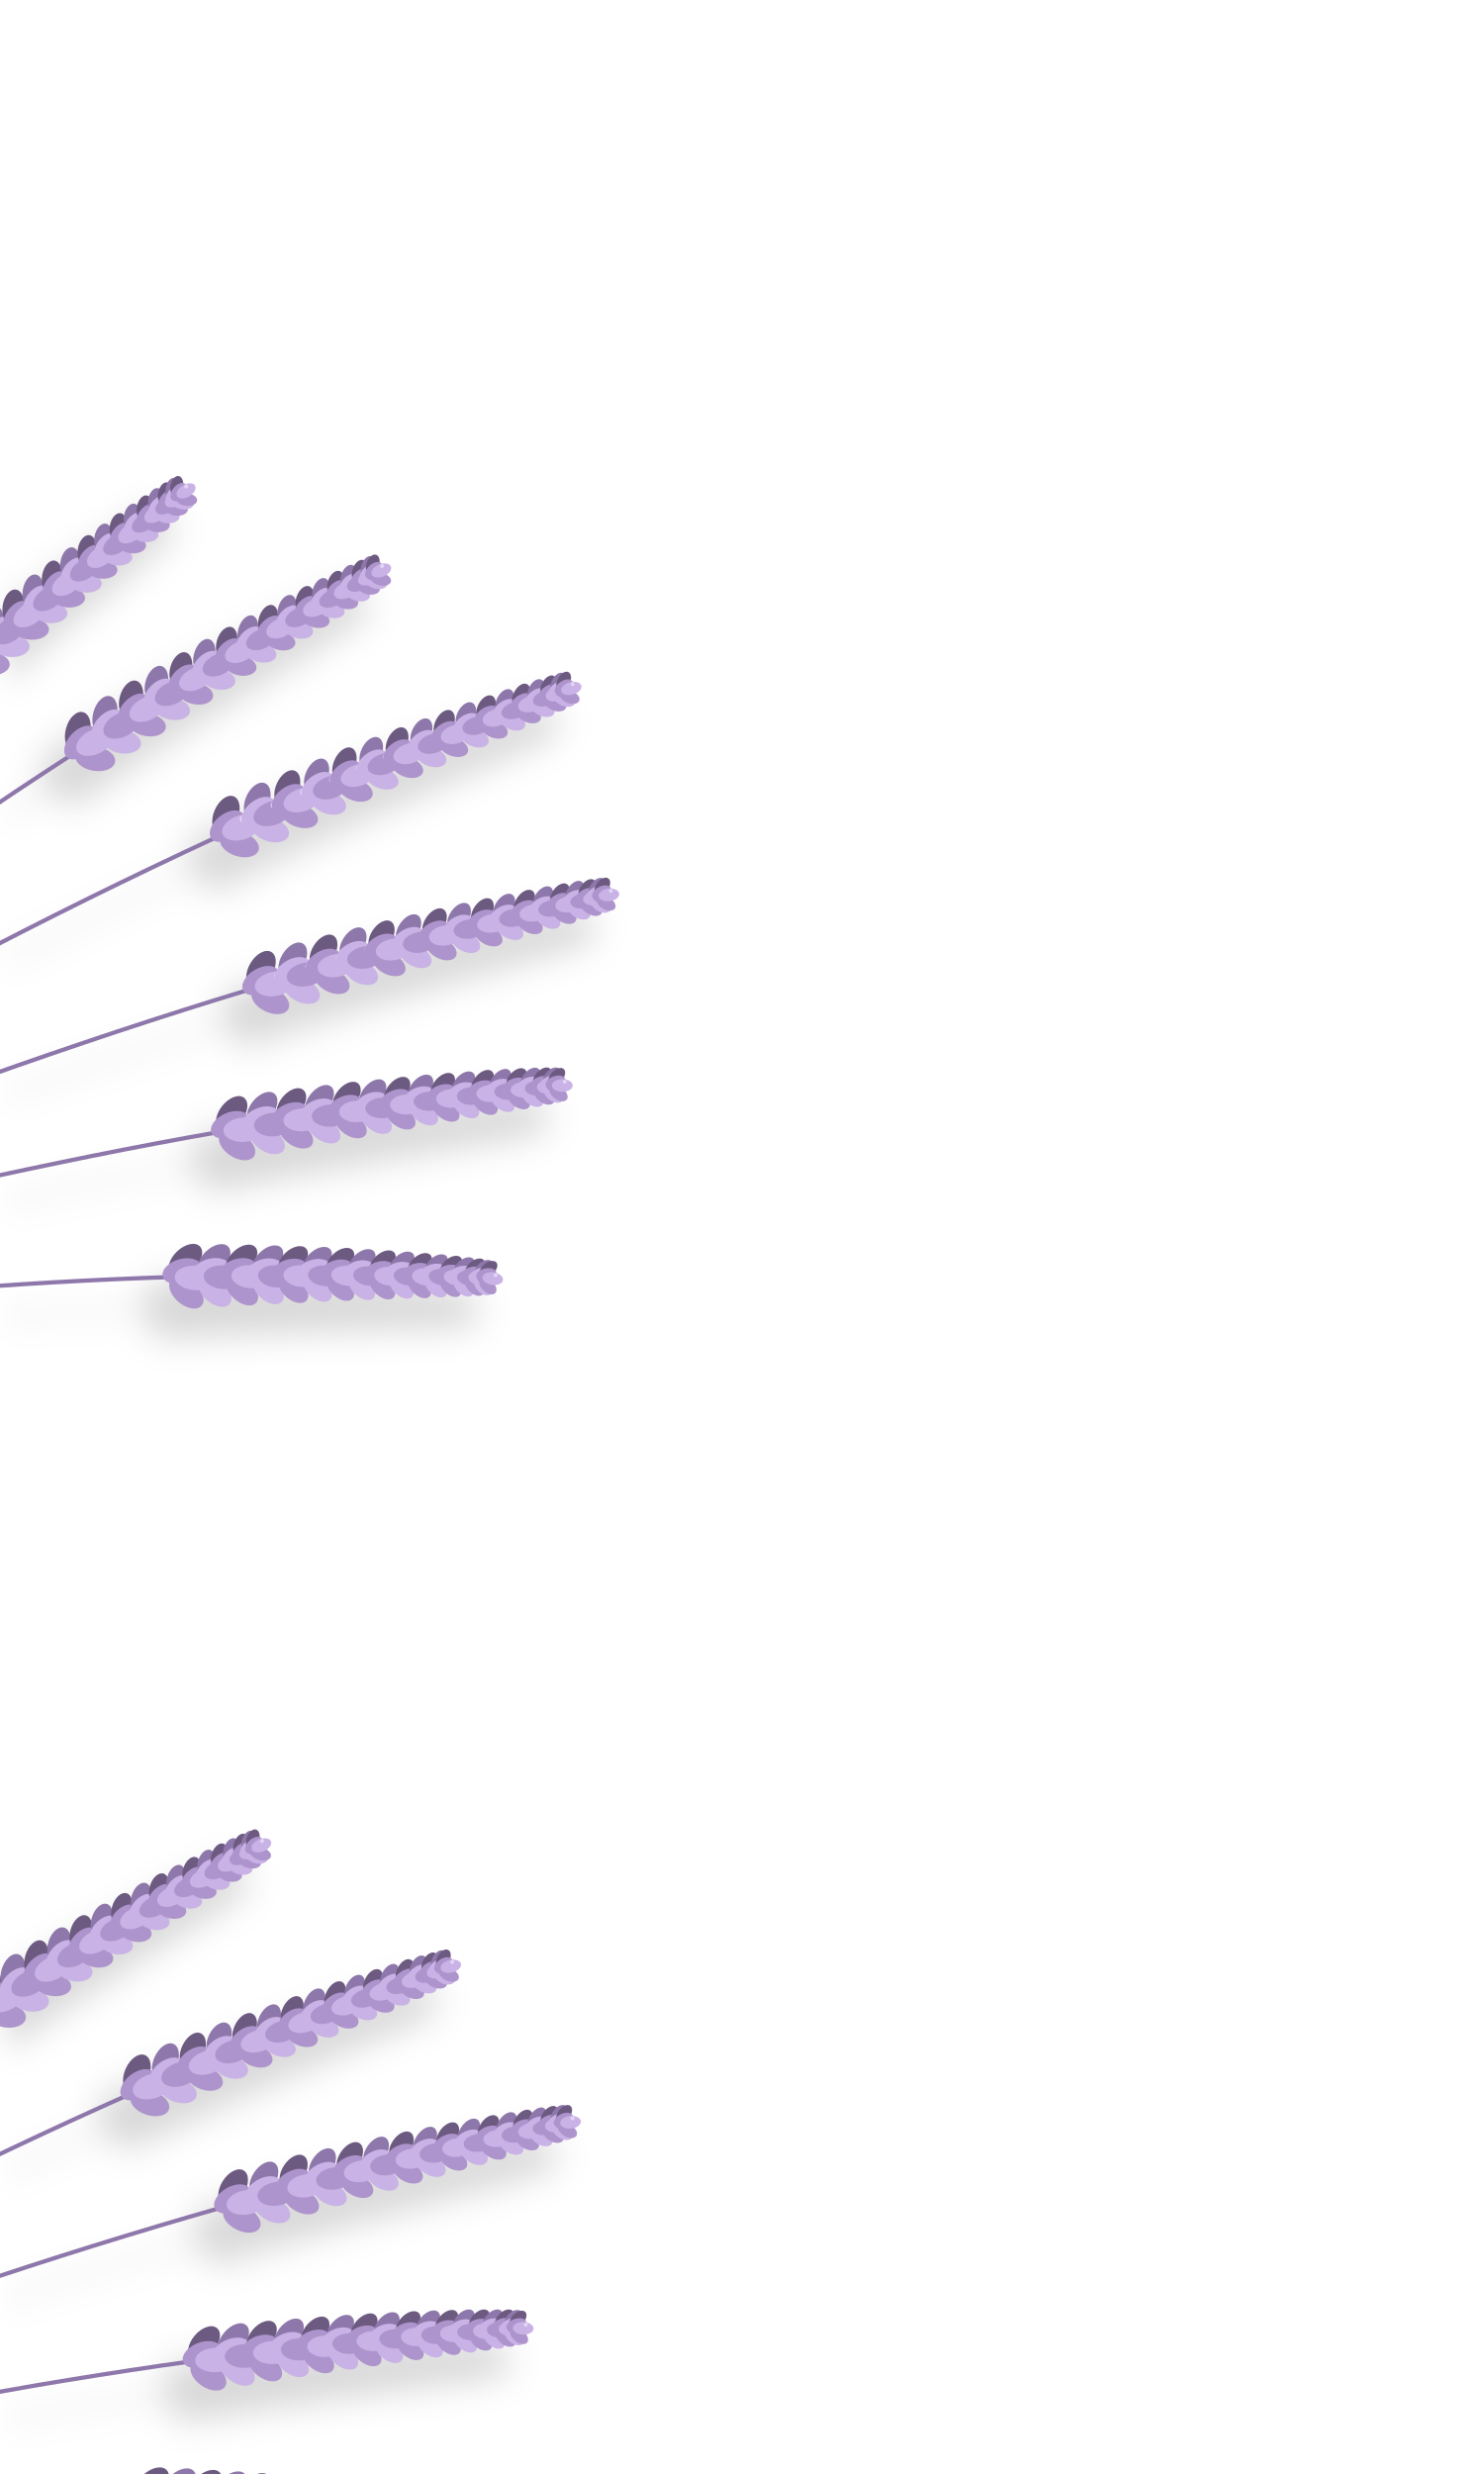
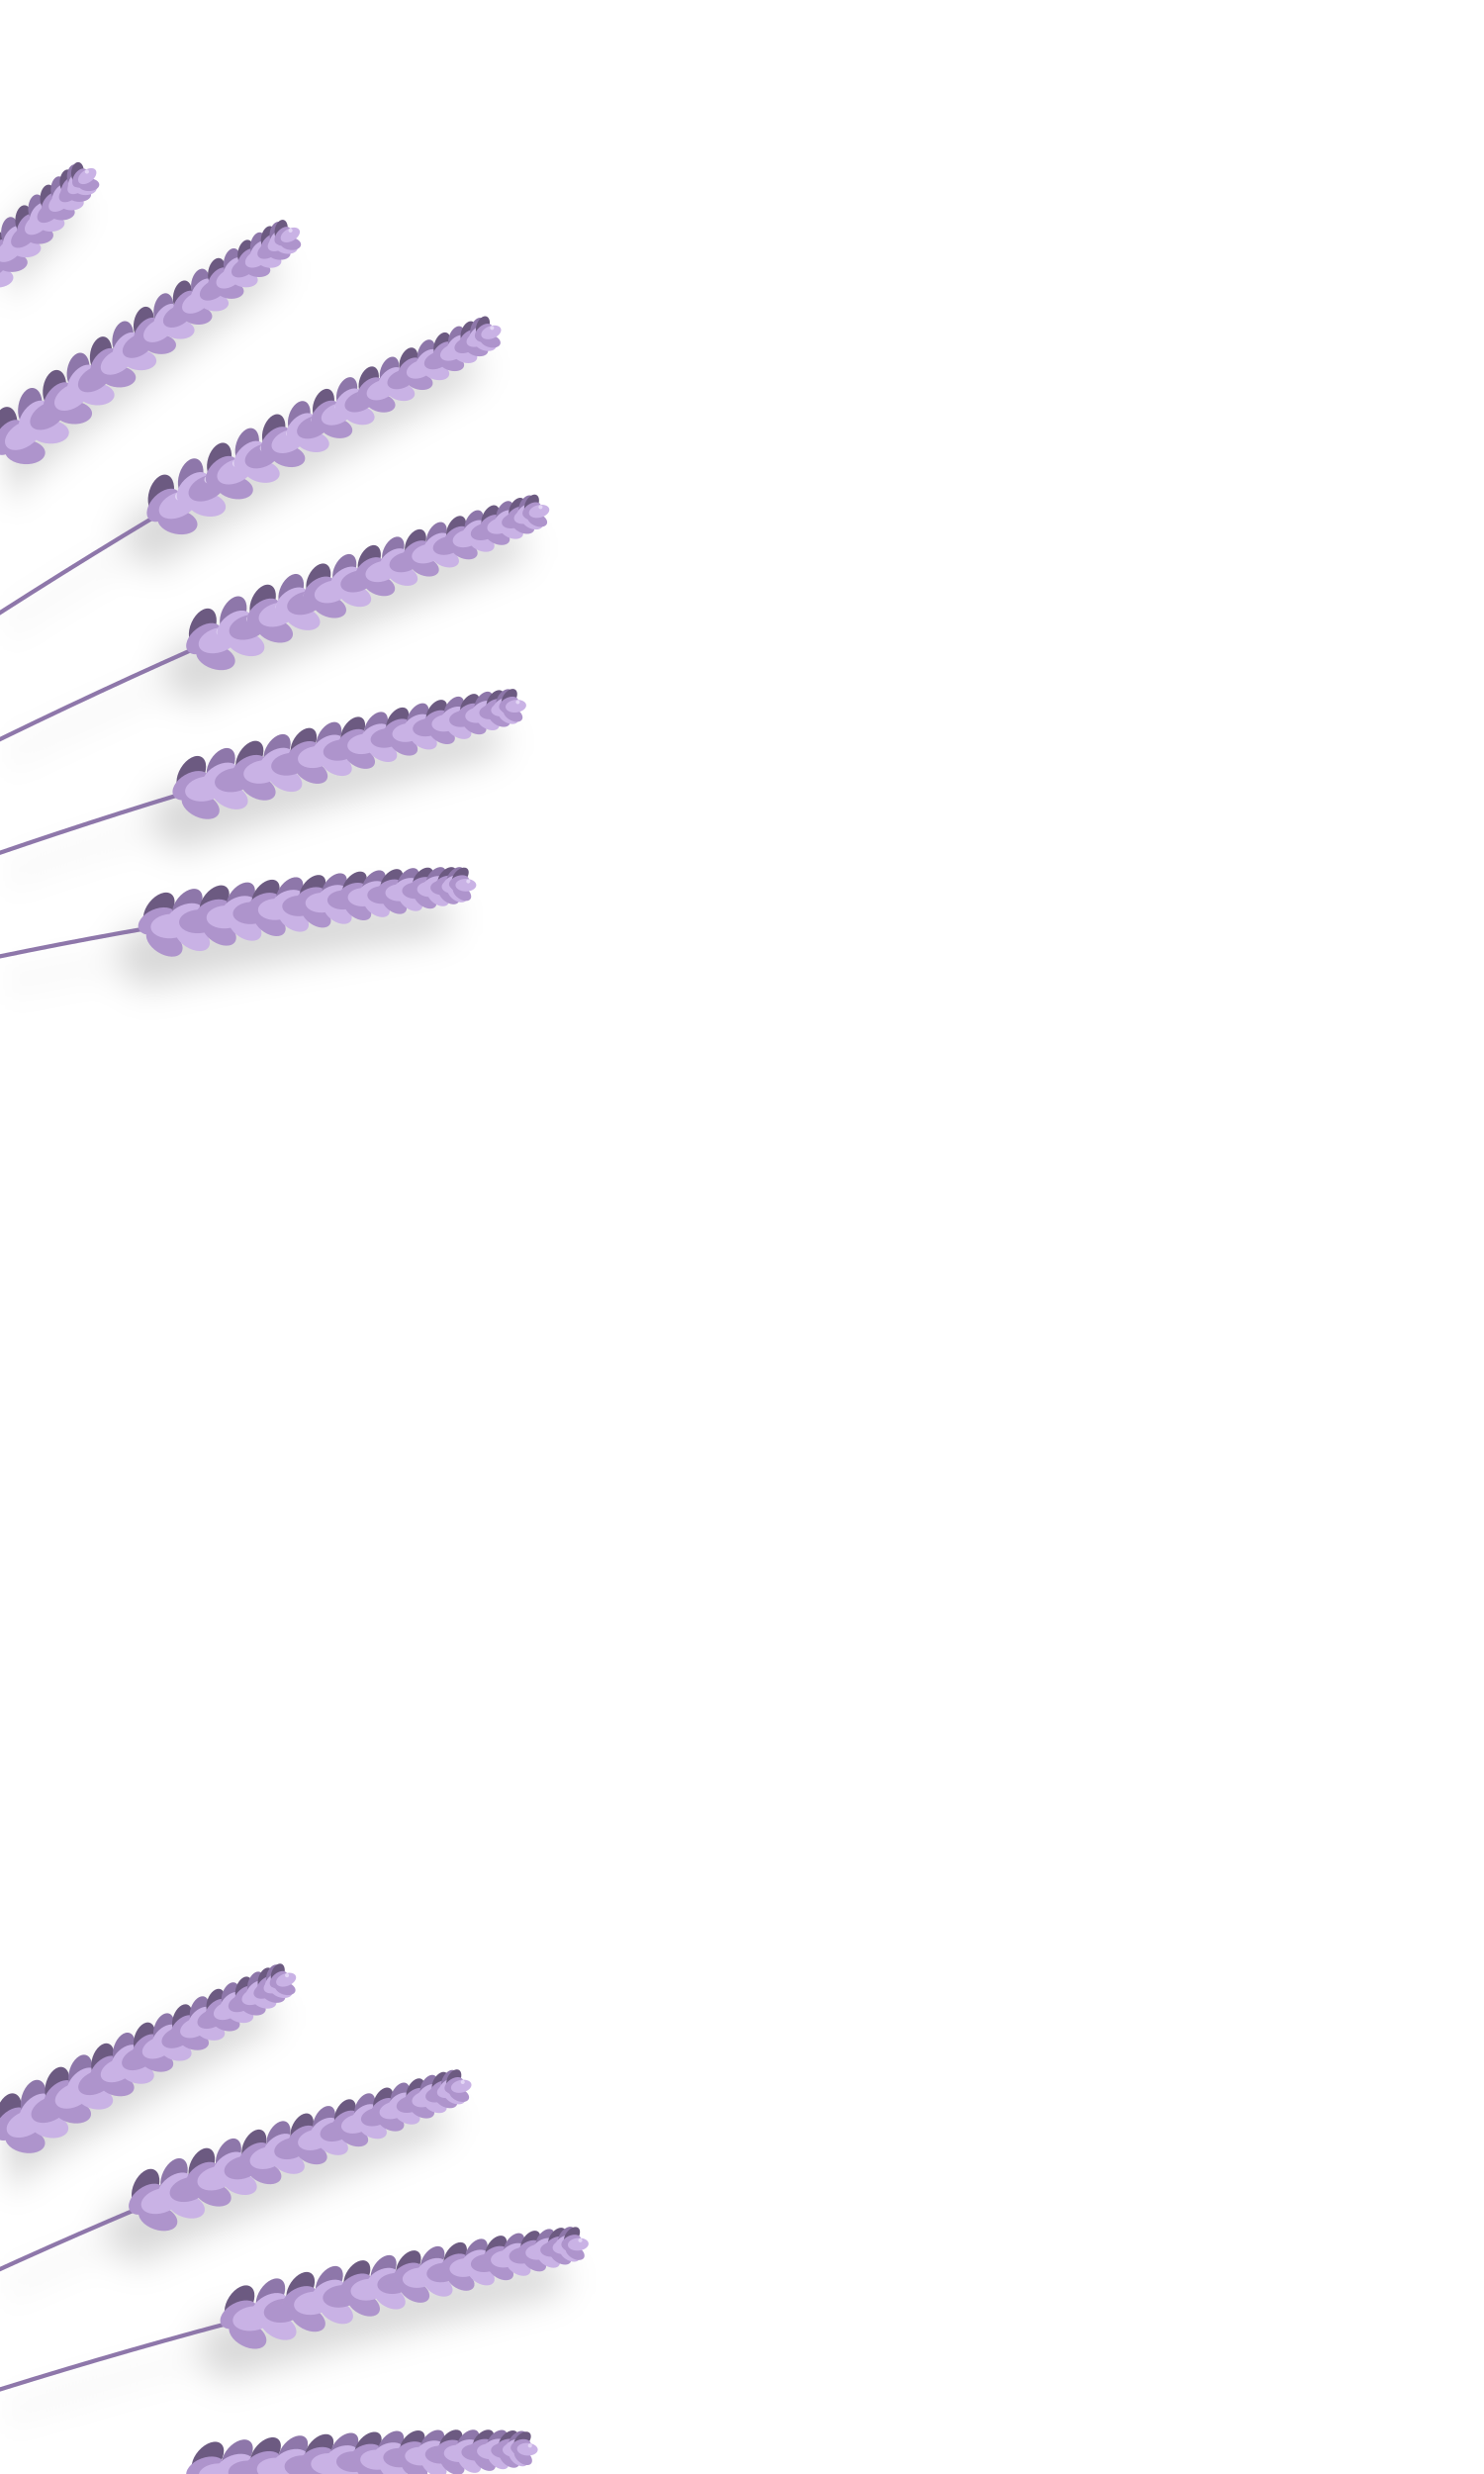
<svg xmlns="http://www.w3.org/2000/svg" viewBox="0 0 600 1000">
  <style>svg{background:#e8e1f0}.f-hi{fill:#f4ecff}.f-1{fill:#ddcbf4}.f-2{fill:#c9b2e5}.f-3{fill:#ae94cc}.f-4{fill:#8e77aa}.f-5{fill:#6c5a81}.f-eye{fill:#6c45a0}.k-hi{stroke:#f4ecff}.k-1{stroke:#ddcbf4}.k-2{stroke:#c9b2e5}.k-3{stroke:#ae94cc}.k-4{stroke:#8e77aa}.k-5{stroke:#6c5a81}.k-eye{stroke:#6c45a0}.s-hi{stop-color:#f4ecff}.s-1{stop-color:#ddcbf4}.s-2{stop-color:#c9b2e5}.s-3{stop-color:#ae94cc}.s-4{stop-color:#8e77aa}.s-5{stop-color:#6c5a81}.s-eye{stop-color:#6c45a0}</style>
  <defs>
    <g id="purple-1-wa">
      <ellipse cx="-1" cy="-4.5" rx="5.6" ry="3.4" transform="rotate(-42 -1 -4.5)" class="f-4" />
      <ellipse cx="-1" cy="4.5" rx="5.6" ry="3.4" transform="rotate(42 -1 4.5)" class="f-2" />
      <ellipse cx="-2" cy="-1.5" rx="5.6" ry="3.4" transform="rotate(-14 -2 -1.5)" class="f-2" />
      <ellipse cx="1.5" cy="0.5" rx="5.6" ry="3.4" transform="rotate(6 1.5 0.5)" class="f-3" />
      <circle cx="3" cy="-1.4" r="1.1" class="f-hi" opacity=".6" />
    </g>
    <g id="purple-1-wb">
      <ellipse cx="-1" cy="-4.5" rx="5.6" ry="3.4" transform="rotate(-42 -1 -4.5)" class="f-5" />
      <ellipse cx="-1" cy="4.5" rx="5.6" ry="3.4" transform="rotate(42 -1 4.5)" class="f-3" />
      <ellipse cx="-2" cy="-1.5" rx="5.6" ry="3.4" transform="rotate(-14 -2 -1.5)" class="f-3" />
      <ellipse cx="1.5" cy="0.5" rx="5.6" ry="3.4" transform="rotate(6 1.5 0.5)" class="f-2" />
      <circle cx="3" cy="-1.4" r="1.1" class="f-hi" opacity=".6" />
    </g>
    <g id="purple-1-i1">
-       <path d="M-300 560C-287.7 545.9 -250.9 502.6 -226.2 475.4C-201.5 448.3 -176.8 422.1 -151.9 397C-127.1 371.9 -102.1 347.9 -77.1 324.8C-52.1 301.7 -27 279.7 -1.8 258.7C23.4 237.7 61.4 208.8 74.1 198.8M-300 560C-284.8 546.8 -239 506.1 -208.6 480.9C-178.2 455.6 -147.9 431.5 -117.6 408.4C-87.4 385.4 -57.2 363.4 -27 342.6C3.1 321.7 33.2 302 63.2 283.4C93.2 264.8 138.1 239.6 153 230.8M-300 560C-281.9 548.3 -227.3 512 -191.3 489.7C-155.2 467.4 -119.5 446.3 -83.9 426.4C-48.4 406.4 -13 387.6 22 370C57.1 352.4 92 336 126.6 320.7C161.2 305.4 212.6 285.4 229.8 278.3M-300 560C-281.1 551.2 -223.9 523.8 -186.5 507.3C-149 490.8 -111.9 475.4 -75.2 461.1C-38.5 446.8 -2.1 433.6 33.8 421.5C69.8 409.3 105.4 398.3 140.6 388.3C175.8 378.3 227.6 366.1 245 361.6M-300 560C-281.5 554 -225.6 535.2 -189.1 524.2C-152.6 513.2 -116.6 503.2 -81 494.2C-45.5 485.1 -10.4 477 24.2 469.9C58.8 462.7 92.9 456.5 126.6 451.3C160.3 446.1 209.6 440.7 226.2 438.5M-300 560C-282.3 556.9 -228.6 546.8 -193.7 541.5C-158.8 536.1 -124.5 531.6 -90.7 527.8C-57 524.1 -23.8 521.2 8.9 519.1C41.5 517 73.6 515.8 105.2 515.3C136.7 514.9 182.6 516.2 198.1 516.4" class="k-4" fill="none" stroke-width="1.7" stroke-linecap="round" />
-       <use href="#purple-1-wb" transform="translate(-24.4 277.9) rotate(-40.7) scale(1.45)" />
-       <use href="#purple-1-wa" transform="translate(-15.4 270.2) rotate(-40.3) scale(1.4063)" />
-       <use href="#purple-1-wb" transform="translate(-6.6 262.8) rotate(-40) scale(1.3625)" />
-       <use href="#purple-1-wa" transform="translate(1.8 255.7) rotate(-39.7) scale(1.3188)" />
-       <use href="#purple-1-wb" transform="translate(10 249) rotate(-39.4) scale(1.275)" />
-       <use href="#purple-1-wa" transform="translate(17.8 242.6) rotate(-39) scale(1.2313)" />
-       <use href="#purple-1-wb" transform="translate(25.3 236.6) rotate(-38.8) scale(1.1875)" />
-       <use href="#purple-1-wa" transform="translate(32.4 230.9) rotate(-38.5) scale(1.1438)" />
-       <use href="#purple-1-wb" transform="translate(39.1 225.6) rotate(-38.2) scale(1.1)" />
-       <use href="#purple-1-wa" transform="translate(45.5 220.6) rotate(-37.9) scale(1.0563)" />
-       <use href="#purple-1-wb" transform="translate(51.4 216) rotate(-37.7) scale(1.0125)" />
-       <use href="#purple-1-wa" transform="translate(56.8 211.8) rotate(-37.5) scale(0.9688)" />
-       <use href="#purple-1-wb" transform="translate(61.7 208.1) rotate(-37.3) scale(0.925)" />
-       <use href="#purple-1-wa" transform="translate(66 204.8) rotate(-37.1) scale(0.8813)" />
-       <use href="#purple-1-wb" transform="translate(69.7 202.1) rotate(-36.9) scale(0.8375)" />
-       <use href="#purple-1-wa" transform="translate(72.5 199.9) rotate(-36.8) scale(0.7938)" />
-       <use href="#purple-1-wb" transform="translate(74.1 198.8) rotate(-36.8) scale(0.75)" />
-       <use href="#purple-1-wb" transform="translate(36.2 300.4) rotate(-32.7) scale(1.45)" />
-       <use href="#purple-1-wa" transform="translate(47 293.6) rotate(-32.3) scale(1.4063)" />
-       <use href="#purple-1-wb" transform="translate(57.4 287) rotate(-32) scale(1.3625)" />
-       <use href="#purple-1-wa" transform="translate(67.5 280.7) rotate(-31.7) scale(1.3188)" />
-       <use href="#purple-1-wb" transform="translate(77.2 274.8) rotate(-31.4) scale(1.275)" />
-       <use href="#purple-1-wa" transform="translate(86.5 269.1) rotate(-31) scale(1.2313)" />
-       <use href="#purple-1-wb" transform="translate(95.4 263.8) rotate(-30.8) scale(1.1875)" />
-       <use href="#purple-1-wa" transform="translate(103.8 258.8) rotate(-30.5) scale(1.1438)" />
-       <use href="#purple-1-wb" transform="translate(111.8 254.2) rotate(-30.2) scale(1.1)" />
-       <use href="#purple-1-wa" transform="translate(119.3 249.8) rotate(-29.9) scale(1.0563)" />
-       <use href="#purple-1-wb" transform="translate(126.3 245.8) rotate(-29.7) scale(1.0125)" />
-       <use href="#purple-1-wa" transform="translate(132.7 242.2) rotate(-29.5) scale(0.9688)" />
-       <use href="#purple-1-wb" transform="translate(138.5 238.9) rotate(-29.3) scale(0.925)" />
-       <use href="#purple-1-wa" transform="translate(143.6 236.1) rotate(-29.1) scale(0.8813)" />
-       <use href="#purple-1-wb" transform="translate(147.9 233.7) rotate(-28.9) scale(0.8375)" />
-       <use href="#purple-1-wa" transform="translate(151.2 231.8) rotate(-28.8) scale(0.7938)" />
-       <use href="#purple-1-wb" transform="translate(153 230.8) rotate(-28.8) scale(0.75)" />
-       <use href="#purple-1-wb" transform="translate(95.4 334.7) rotate(-24.7) scale(1.45)" />
-       <use href="#purple-1-wa" transform="translate(107.9 329) rotate(-24.3) scale(1.4063)" />
-       <use href="#purple-1-wb" transform="translate(119.9 323.6) rotate(-24) scale(1.3625)" />
-       <use href="#purple-1-wa" transform="translate(131.6 318.5) rotate(-23.7) scale(1.3188)" />
-       <use href="#purple-1-wb" transform="translate(142.7 313.6) rotate(-23.4) scale(1.275)" />
-       <use href="#purple-1-wa" transform="translate(153.4 309) rotate(-23) scale(1.2313)" />
-       <use href="#purple-1-wb" transform="translate(163.7 304.7) rotate(-22.8) scale(1.1875)" />
-       <use href="#purple-1-wa" transform="translate(173.4 300.7) rotate(-22.5) scale(1.1438)" />
-       <use href="#purple-1-wb" transform="translate(182.5 296.9) rotate(-22.2) scale(1.1)" />
-       <use href="#purple-1-wa" transform="translate(191.1 293.4) rotate(-21.9) scale(1.0563)" />
-       <use href="#purple-1-wb" transform="translate(199.1 290.2) rotate(-21.7) scale(1.0125)" />
-       <use href="#purple-1-wa" transform="translate(206.5 287.3) rotate(-21.5) scale(0.9688)" />
-       <use href="#purple-1-wb" transform="translate(213.1 284.7) rotate(-21.3) scale(0.925)" />
-       <use href="#purple-1-wa" transform="translate(218.9 282.5) rotate(-21.1) scale(0.8813)" />
-       <use href="#purple-1-wb" transform="translate(223.9 280.6) rotate(-20.9) scale(0.8375)" />
-       <use href="#purple-1-wa" transform="translate(227.7 279.1) rotate(-20.8) scale(0.7938)" />
-       <use href="#purple-1-wb" transform="translate(229.8 278.3) rotate(-20.8) scale(0.75)" />
-       <use href="#purple-1-wb" transform="translate(108.8 397.6) rotate(-16.7) scale(1.45)" />
-       <use href="#purple-1-wa" transform="translate(121.5 393.8) rotate(-16.3) scale(1.4063)" />
-       <use href="#purple-1-wb" transform="translate(133.8 390.2) rotate(-16) scale(1.3625)" />
-       <use href="#purple-1-wa" transform="translate(145.6 386.9) rotate(-15.7) scale(1.3188)" />
-       <use href="#purple-1-wb" transform="translate(157 383.7) rotate(-15.4) scale(1.275)" />
-       <use href="#purple-1-wa" transform="translate(167.8 380.8) rotate(-15) scale(1.2313)" />
-       <use href="#purple-1-wb" transform="translate(178.2 378) rotate(-14.8) scale(1.1875)" />
-       <use href="#purple-1-wa" transform="translate(188 375.4) rotate(-14.5) scale(1.1438)" />
-       <use href="#purple-1-wb" transform="translate(197.3 373.1) rotate(-14.2) scale(1.1)" />
-       <use href="#purple-1-wa" transform="translate(206 370.9) rotate(-13.9) scale(1.0563)" />
-       <use href="#purple-1-wb" transform="translate(214.1 368.9) rotate(-13.7) scale(1.0125)" />
-       <use href="#purple-1-wa" transform="translate(221.5 367.1) rotate(-13.5) scale(0.9688)" />
-       <use href="#purple-1-wb" transform="translate(228.2 365.5) rotate(-13.3) scale(0.925)" />
-       <use href="#purple-1-wa" transform="translate(234.1 364.1) rotate(-13.1) scale(0.8813)" />
-       <use href="#purple-1-wb" transform="translate(239.1 363) rotate(-12.9) scale(0.8375)" />
-       <use href="#purple-1-wa" transform="translate(242.9 362.1) rotate(-12.8) scale(0.7938)" />
-       <use href="#purple-1-wb" transform="translate(245 361.6) rotate(-12.8) scale(0.75)" />
-       <use href="#purple-1-wb" transform="translate(96.2 456.3) rotate(-9.7) scale(1.45)" />
-       <use href="#purple-1-wa" transform="translate(108.4 454.2) rotate(-9.3) scale(1.4063)" />
-       <use href="#purple-1-wb" transform="translate(120.1 452.3) rotate(-9) scale(1.3625)" />
-       <use href="#purple-1-wa" transform="translate(131.4 450.6) rotate(-8.7) scale(1.3188)" />
-       <use href="#purple-1-wb" transform="translate(142.3 448.9) rotate(-8.4) scale(1.275)" />
-       <use href="#purple-1-wa" transform="translate(152.7 447.5) rotate(-8) scale(1.2313)" />
-       <use href="#purple-1-wb" transform="translate(162.5 446.1) rotate(-7.8) scale(1.1875)" />
-       <use href="#purple-1-wa" transform="translate(171.9 444.8) rotate(-7.5) scale(1.1438)" />
-       <use href="#purple-1-wb" transform="translate(180.8 443.7) rotate(-7.2) scale(1.1)" />
-       <use href="#purple-1-wa" transform="translate(189 442.7) rotate(-6.9) scale(1.0563)" />
-       <use href="#purple-1-wb" transform="translate(196.7 441.7) rotate(-6.7) scale(1.0125)" />
-       <use href="#purple-1-wa" transform="translate(203.8 440.9) rotate(-6.5) scale(0.9688)" />
-       <use href="#purple-1-wb" transform="translate(210.2 440.2) rotate(-6.3) scale(0.925)" />
-       <use href="#purple-1-wa" transform="translate(215.8 439.6) rotate(-6.1) scale(0.8813)" />
-       <use href="#purple-1-wb" transform="translate(220.5 439.1) rotate(-5.9) scale(0.8375)" />
-       <use href="#purple-1-wa" transform="translate(224.2 438.7) rotate(-5.8) scale(0.7938)" />
-       <use href="#purple-1-wb" transform="translate(226.2 438.5) rotate(-5.8) scale(0.75)" />
-       <use href="#purple-1-wb" transform="translate(76.6 515.9) rotate(-1.7) scale(1.45)" />
-       <use href="#purple-1-wa" transform="translate(88.1 515.6) rotate(-1.3) scale(1.4063)" />
-       <use href="#purple-1-wb" transform="translate(99.1 515.4) rotate(-1) scale(1.3625)" />
-       <use href="#purple-1-wa" transform="translate(109.7 515.3) rotate(-0.7) scale(1.3188)" />
-       <use href="#purple-1-wb" transform="translate(119.8 515.2) rotate(-0.4) scale(1.275)" />
-       <use href="#purple-1-wa" transform="translate(129.6 515.1) rotate(0) scale(1.2313)" />
-       <use href="#purple-1-wb" transform="translate(138.8 515.1) rotate(0.2) scale(1.1875)" />
-       <use href="#purple-1-wa" transform="translate(147.5 515.2) rotate(0.5) scale(1.1438)" />
-       <use href="#purple-1-wb" transform="translate(155.8 515.3) rotate(0.8) scale(1.1)" />
-       <use href="#purple-1-wa" transform="translate(163.5 515.4) rotate(1.1) scale(1.0563)" />
-       <use href="#purple-1-wb" transform="translate(170.7 515.6) rotate(1.3) scale(1.0125)" />
-       <use href="#purple-1-wa" transform="translate(177.3 515.7) rotate(1.5) scale(0.9688)" />
-       <use href="#purple-1-wb" transform="translate(183.2 515.9) rotate(1.7) scale(0.925)" />
-       <use href="#purple-1-wa" transform="translate(188.4 516.1) rotate(1.9) scale(0.8813)" />
-       <use href="#purple-1-wb" transform="translate(192.8 516.2) rotate(2.1) scale(0.8375)" />
-       <use href="#purple-1-wa" transform="translate(196.2 516.4) rotate(2.2) scale(0.7938)" />
-       <use href="#purple-1-wb" transform="translate(198.1 516.4) rotate(2.2) scale(0.75)" />
+       <path d="M-300 470C-289.2 454.7 -257.2 407.8 -235.5 378.2C-213.7 348.6 -191.8 320 -169.8 292.5C-147.7 264.9 -125.4 238.3 -102.9 212.8C-80.4 187.2 -57.8 162.7 -34.9 139.2C-12 115.7 22.7 82.9 34.2 71.7M-300 470C-286.2 455.3 -245 410.1 -217.4 381.8C-189.8 353.5 -162.2 326.3 -134.5 300.2C-106.8 274.1 -79.1 249.1 -51.3 225.2C-23.5 201.4 4.4 178.6 32.3 156.9C60.2 135.3 102.2 105.6 116.2 95.3M-300 470C-283.2 456.5 -232.7 414.6 -199.2 388.7C-165.7 362.8 -132.3 338.1 -99.1 314.5C-65.8 290.9 -32.6 268.6 0.4 247.4C33.5 226.2 66.4 206.2 99.2 187.4C132.1 168.6 181.1 143.3 197.4 134.5M-300 470C-282.3 459 -228.9 424.8 -193.7 403.9C-158.5 382.9 -123.6 363.2 -88.9 344.5C-54.2 325.8 -19.7 308.2 14.5 291.8C48.7 275.4 82.6 260.1 116.4 245.9C150.1 231.7 200 213.2 216.8 206.7M-300 470C-282.4 461.8 -229.2 436.3 -194.3 420.9C-159.4 405.6 -124.9 391.3 -90.7 378C-56.5 364.6 -22.7 352.3 10.8 341C44.3 329.7 77.4 319.4 110.2 310.1C143 300.9 191.2 289.4 207.4 285.3M-300 470C-282.9 464.5 -231.1 447 -197.3 436.9C-163.5 426.7 -130.2 417.4 -97.2 409C-64.3 400.6 -31.8 393.1 0.2 386.5C32.2 379.9 63.8 374.2 95 369.4C126.2 364.5 171.8 359.5 187.2 357.5" class="k-4" fill="none" stroke-width="1.7" stroke-linecap="round" />
+       <use href="#purple-1-wb" transform="translate(-55.4 160.6) rotate(-46.7) scale(1.45)" />
+       <use href="#purple-1-wa" transform="translate(-47.2 152) rotate(-46.3) scale(1.4063)" />
+       <use href="#purple-1-wb" transform="translate(-39.3 143.7) rotate(-46) scale(1.3625)" />
+       <use href="#purple-1-wa" transform="translate(-31.6 135.8) rotate(-45.7) scale(1.3188)" />
+       <use href="#purple-1-wb" transform="translate(-24.2 128.3) rotate(-45.4) scale(1.275)" />
+       <use href="#purple-1-wa" transform="translate(-17.1 121.1) rotate(-45) scale(1.2313)" />
+       <use href="#purple-1-wb" transform="translate(-10.3 114.3) rotate(-44.8) scale(1.1875)" />
+       <use href="#purple-1-wa" transform="translate(-3.8 107.9) rotate(-44.5) scale(1.1438)" />
+       <use href="#purple-1-wb" transform="translate(2.3 101.9) rotate(-44.2) scale(1.1)" />
+       <use href="#purple-1-wa" transform="translate(8.1 96.3) rotate(-43.9) scale(1.0563)" />
+       <use href="#purple-1-wb" transform="translate(13.5 91.2) rotate(-43.7) scale(1.0125)" />
+       <use href="#purple-1-wa" transform="translate(18.4 86.5) rotate(-43.5) scale(0.9688)" />
+       <use href="#purple-1-wb" transform="translate(22.9 82.2) rotate(-43.3) scale(0.925)" />
+       <use href="#purple-1-wa" transform="translate(26.9 78.5) rotate(-43.1) scale(0.8813)" />
+       <use href="#purple-1-wb" transform="translate(30.2 75.4) rotate(-42.9) scale(0.8375)" />
+       <use href="#purple-1-wa" transform="translate(32.8 73) rotate(-42.8) scale(0.7938)" />
+       <use href="#purple-1-wb" transform="translate(34.2 71.7) rotate(-42.8) scale(0.75)" />
+       <use href="#purple-1-wb" transform="translate(7.2 176.7) rotate(-38.7) scale(1.45)" />
+       <use href="#purple-1-wa" transform="translate(17.2 168.7) rotate(-38.3) scale(1.4063)" />
+       <use href="#purple-1-wb" transform="translate(26.9 161.1) rotate(-38) scale(1.3625)" />
+       <use href="#purple-1-wa" transform="translate(36.3 153.8) rotate(-37.7) scale(1.3188)" />
+       <use href="#purple-1-wb" transform="translate(45.3 146.9) rotate(-37.4) scale(1.275)" />
+       <use href="#purple-1-wa" transform="translate(54 140.3) rotate(-37) scale(1.2313)" />
+       <use href="#purple-1-wb" transform="translate(62.3 134.1) rotate(-36.8) scale(1.1875)" />
+       <use href="#purple-1-wa" transform="translate(70.1 128.3) rotate(-36.5) scale(1.1438)" />
+       <use href="#purple-1-wb" transform="translate(77.6 122.8) rotate(-36.2) scale(1.1)" />
+       <use href="#purple-1-wa" transform="translate(84.6 117.7) rotate(-35.9) scale(1.0563)" />
+       <use href="#purple-1-wb" transform="translate(91.1 113) rotate(-35.7) scale(1.0125)" />
+       <use href="#purple-1-wa" transform="translate(97.1 108.7) rotate(-35.5) scale(0.9688)" />
+       <use href="#purple-1-wb" transform="translate(102.5 104.9) rotate(-35.3) scale(0.925)" />
+       <use href="#purple-1-wa" transform="translate(107.3 101.5) rotate(-35.1) scale(0.8813)" />
+       <use href="#purple-1-wb" transform="translate(111.3 98.6) rotate(-34.9) scale(0.8375)" />
+       <use href="#purple-1-wa" transform="translate(114.5 96.5) rotate(-34.8) scale(0.7938)" />
+       <use href="#purple-1-wb" transform="translate(116.2 95.3) rotate(-34.8) scale(0.75)" />
+       <use href="#purple-1-wb" transform="translate(69.7 204.6) rotate(-30.7) scale(1.45)" />
+       <use href="#purple-1-wa" transform="translate(81.5 197.7) rotate(-30.3) scale(1.4063)" />
+       <use href="#purple-1-wb" transform="translate(92.9 191) rotate(-30) scale(1.3625)" />
+       <use href="#purple-1-wa" transform="translate(104 184.7) rotate(-29.7) scale(1.3188)" />
+       <use href="#purple-1-wb" transform="translate(114.6 178.7) rotate(-29.4) scale(1.275)" />
+       <use href="#purple-1-wa" transform="translate(124.7 173) rotate(-29) scale(1.2313)" />
+       <use href="#purple-1-wb" transform="translate(134.4 167.7) rotate(-28.8) scale(1.1875)" />
+       <use href="#purple-1-wa" transform="translate(143.7 162.6) rotate(-28.5) scale(1.1438)" />
+       <use href="#purple-1-wb" transform="translate(152.4 157.9) rotate(-28.2) scale(1.1)" />
+       <use href="#purple-1-wa" transform="translate(160.6 153.6) rotate(-27.9) scale(1.0563)" />
+       <use href="#purple-1-wb" transform="translate(168.2 149.5) rotate(-27.7) scale(1.0125)" />
+       <use href="#purple-1-wa" transform="translate(175.2 145.9) rotate(-27.5) scale(0.9688)" />
+       <use href="#purple-1-wb" transform="translate(181.5 142.6) rotate(-27.3) scale(0.925)" />
+       <use href="#purple-1-wa" transform="translate(187.1 139.7) rotate(-27.1) scale(0.8813)" />
+       <use href="#purple-1-wb" transform="translate(191.8 137.3) rotate(-26.9) scale(0.8375)" />
+       <use href="#purple-1-wa" transform="translate(195.4 135.5) rotate(-26.8) scale(0.7938)" />
+       <use href="#purple-1-wb" transform="translate(197.4 134.5) rotate(-26.8) scale(0.75)" />
+       <use href="#purple-1-wb" transform="translate(85.9 259) rotate(-23.7) scale(1.45)" />
+       <use href="#purple-1-wa" transform="translate(98.1 253.7) rotate(-23.3) scale(1.4063)" />
+       <use href="#purple-1-wb" transform="translate(109.9 248.6) rotate(-23) scale(1.3625)" />
+       <use href="#purple-1-wa" transform="translate(121.2 243.9) rotate(-22.7) scale(1.3188)" />
+       <use href="#purple-1-wb" transform="translate(132.1 239.3) rotate(-22.4) scale(1.275)" />
+       <use href="#purple-1-wa" transform="translate(142.5 235.1) rotate(-22) scale(1.2313)" />
+       <use href="#purple-1-wb" transform="translate(152.4 231.1) rotate(-21.8) scale(1.1875)" />
+       <use href="#purple-1-wa" transform="translate(161.9 227.3) rotate(-21.5) scale(1.1438)" />
+       <use href="#purple-1-wb" transform="translate(170.8 223.9) rotate(-21.2) scale(1.1)" />
+       <use href="#purple-1-wa" transform="translate(179.2 220.6) rotate(-20.9) scale(1.0563)" />
+       <use href="#purple-1-wb" transform="translate(187 217.7) rotate(-20.7) scale(1.0125)" />
+       <use href="#purple-1-wa" transform="translate(194.1 215) rotate(-20.5) scale(0.9688)" />
+       <use href="#purple-1-wb" transform="translate(200.6 212.6) rotate(-20.3) scale(0.925)" />
+       <use href="#purple-1-wa" transform="translate(206.3 210.5) rotate(-20.1) scale(0.8813)" />
+       <use href="#purple-1-wb" transform="translate(211.1 208.8) rotate(-19.9) scale(0.8375)" />
+       <use href="#purple-1-wa" transform="translate(214.8 207.4) rotate(-19.8) scale(0.7938)" />
+       <use href="#purple-1-wb" transform="translate(216.8 206.7) rotate(-19.8) scale(0.75)" />
+       <use href="#purple-1-wb" transform="translate(80.6 318.8) rotate(-16.7) scale(1.45)" />
+       <use href="#purple-1-wa" transform="translate(92.4 315.2) rotate(-16.3) scale(1.4063)" />
+       <use href="#purple-1-wb" transform="translate(103.9 311.9) rotate(-16) scale(1.3625)" />
+       <use href="#purple-1-wa" transform="translate(114.9 308.8) rotate(-15.7) scale(1.3188)" />
+       <use href="#purple-1-wb" transform="translate(125.5 305.9) rotate(-15.4) scale(1.275)" />
+       <use href="#purple-1-wa" transform="translate(135.6 303.1) rotate(-15) scale(1.2313)" />
+       <use href="#purple-1-wb" transform="translate(145.2 300.6) rotate(-14.8) scale(1.1875)" />
+       <use href="#purple-1-wa" transform="translate(154.4 298.2) rotate(-14.5) scale(1.1438)" />
+       <use href="#purple-1-wb" transform="translate(163 296) rotate(-14.2) scale(1.1)" />
+       <use href="#purple-1-wa" transform="translate(171.1 293.9) rotate(-13.9) scale(1.0563)" />
+       <use href="#purple-1-wb" transform="translate(178.6 292.1) rotate(-13.7) scale(1.0125)" />
+       <use href="#purple-1-wa" transform="translate(185.5 290.4) rotate(-13.5) scale(0.9688)" />
+       <use href="#purple-1-wb" transform="translate(191.8 288.9) rotate(-13.3) scale(0.925)" />
+       <use href="#purple-1-wa" transform="translate(197.3 287.6) rotate(-13.1) scale(0.8813)" />
+       <use href="#purple-1-wb" transform="translate(201.9 286.6) rotate(-12.9) scale(0.8375)" />
+       <use href="#purple-1-wa" transform="translate(205.5 285.8) rotate(-12.8) scale(0.7938)" />
+       <use href="#purple-1-wb" transform="translate(207.4 285.3) rotate(-12.8) scale(0.75)" />
+       <use href="#purple-1-wb" transform="translate(66.8 374) rotate(-9.7) scale(1.45)" />
+       <use href="#purple-1-wa" transform="translate(78.1 372.1) rotate(-9.3) scale(1.4063)" />
+       <use href="#purple-1-wb" transform="translate(89 370.3) rotate(-9) scale(1.3625)" />
+       <use href="#purple-1-wa" transform="translate(99.5 368.7) rotate(-8.7) scale(1.3188)" />
+       <use href="#purple-1-wb" transform="translate(109.5 367.2) rotate(-8.4) scale(1.275)" />
+       <use href="#purple-1-wa" transform="translate(119.1 365.8) rotate(-8) scale(1.2313)" />
+       <use href="#purple-1-wb" transform="translate(128.3 364.5) rotate(-7.8) scale(1.1875)" />
+       <use href="#purple-1-wa" transform="translate(137 363.4) rotate(-7.5) scale(1.1438)" />
+       <use href="#purple-1-wb" transform="translate(145.1 362.3) rotate(-7.2) scale(1.1)" />
+       <use href="#purple-1-wa" transform="translate(152.8 361.4) rotate(-6.9) scale(1.0563)" />
+       <use href="#purple-1-wb" transform="translate(159.9 360.5) rotate(-6.7) scale(1.0125)" />
+       <use href="#purple-1-wa" transform="translate(166.5 359.7) rotate(-6.5) scale(0.9688)" />
+       <use href="#purple-1-wb" transform="translate(172.4 359.1) rotate(-6.3) scale(0.925)" />
+       <use href="#purple-1-wa" transform="translate(177.6 358.5) rotate(-6.1) scale(0.8813)" />
+       <use href="#purple-1-wb" transform="translate(182 358.1) rotate(-5.9) scale(0.8375)" />
+       <use href="#purple-1-wa" transform="translate(185.3 357.7) rotate(-5.8) scale(0.7938)" />
+       <use href="#purple-1-wb" transform="translate(187.2 357.5) rotate(-5.8) scale(0.75)" />
    </g>
    <filter id="purple-1-sh0.16-7" x="-30%" y="-30%" width="160%" height="160%">
      <feColorMatrix values="0 0 0 0 0 0 0 0 0 0 0 0 0 0 0 0 0 0 0.16 0" />
      <feGaussianBlur stdDeviation="7" />
    </filter>
    <g id="purple-1-i2">
-       <path d="M-300 1040C-286.4 1028.2 -245.6 991.9 -218.4 969.4C-191.3 946.8 -164.2 925.2 -137.2 904.7C-110.2 884.1 -83.2 864.5 -56.3 845.9C-29.4 827.3 -2.5 809.7 24.3 793C51.1 776.4 91.1 753.9 104.5 746.1M-300 1040C-283.5 1029.7 -233.8 997.9 -201 978.4C-168.3 959 -135.8 940.5 -103.5 923.1C-71.2 905.7 -39.1 889.4 -7.2 874.1C24.6 858.8 56.2 844.5 87.6 831.3C119 818.1 165.6 800.9 181.1 794.8M-300 1040C-281.6 1031.8 -225.9 1006.3 -189.5 991.1C-153 975.8 -117 961.5 -81.3 948.3C-45.6 935.2 -10.3 923 24.6 911.9C59.5 900.8 94.1 890.7 128.2 881.7C162.3 872.6 212.6 861.7 229.5 857.7M-300 1040C-282 1034.9 -227.6 1018.6 -192.1 1009.3C-156.6 999.9 -121.6 991.5 -87 984C-52.5 976.5 -18.5 969.9 15 964.1C48.6 958.4 81.6 953.6 114.2 949.7C146.8 945.8 194.4 942.3 210.4 940.8M-300 1040C-282.9 1037.6 -231 1029.8 -197.4 1025.8C-163.7 1021.8 -130.7 1018.6 -98.1 1016.2C-65.6 1013.7 -33.7 1012 -2.3 1011.1C29.1 1010.2 59.9 1010.1 90.2 1010.7C120.5 1011.3 164.5 1014.2 179.3 1014.9" class="k-4" fill="none" stroke-width="1.7" stroke-linecap="round" />
-       <use href="#purple-1-wb" transform="translate(0.1 808.3) rotate(-32.7) scale(1.45)" />
-       <use href="#purple-1-wa" transform="translate(9.8 802.1) rotate(-32.3) scale(1.4063)" />
-       <use href="#purple-1-wb" transform="translate(19.1 796.2) rotate(-32) scale(1.3625)" />
-       <use href="#purple-1-wa" transform="translate(28.1 790.6) rotate(-31.7) scale(1.3188)" />
-       <use href="#purple-1-wb" transform="translate(36.8 785.3) rotate(-31.4) scale(1.275)" />
-       <use href="#purple-1-wa" transform="translate(45.1 780.3) rotate(-31) scale(1.2313)" />
-       <use href="#purple-1-wb" transform="translate(53 775.6) rotate(-30.8) scale(1.1875)" />
-       <use href="#purple-1-wa" transform="translate(60.6 771.1) rotate(-30.5) scale(1.1438)" />
-       <use href="#purple-1-wb" transform="translate(67.7 766.9) rotate(-30.2) scale(1.1)" />
-       <use href="#purple-1-wa" transform="translate(74.4 763.1) rotate(-29.9) scale(1.0563)" />
-       <use href="#purple-1-wb" transform="translate(80.6 759.5) rotate(-29.7) scale(1.0125)" />
-       <use href="#purple-1-wa" transform="translate(86.3 756.2) rotate(-29.5) scale(0.9688)" />
-       <use href="#purple-1-wb" transform="translate(91.5 753.3) rotate(-29.3) scale(0.925)" />
-       <use href="#purple-1-wa" transform="translate(96.1 750.8) rotate(-29.1) scale(0.8813)" />
-       <use href="#purple-1-wb" transform="translate(99.9 748.6) rotate(-28.9) scale(0.8375)" />
-       <use href="#purple-1-wa" transform="translate(102.9 747) rotate(-28.8) scale(0.7938)" />
-       <use href="#purple-1-wb" transform="translate(104.5 746.1) rotate(-28.8) scale(0.75)" />
-       <use href="#purple-1-wb" transform="translate(59.3 843.5) rotate(-23.7) scale(1.45)" />
-       <use href="#purple-1-wa" transform="translate(70.7 838.6) rotate(-23.3) scale(1.4063)" />
-       <use href="#purple-1-wb" transform="translate(81.6 833.9) rotate(-23) scale(1.3625)" />
-       <use href="#purple-1-wa" transform="translate(92.1 829.4) rotate(-22.7) scale(1.3188)" />
-       <use href="#purple-1-wb" transform="translate(102.3 825.2) rotate(-22.4) scale(1.275)" />
-       <use href="#purple-1-wa" transform="translate(112 821.3) rotate(-22) scale(1.2313)" />
-       <use href="#purple-1-wb" transform="translate(121.2 817.6) rotate(-21.8) scale(1.1875)" />
-       <use href="#purple-1-wa" transform="translate(130 814.1) rotate(-21.5) scale(1.1438)" />
-       <use href="#purple-1-wb" transform="translate(138.3 810.8) rotate(-21.2) scale(1.1)" />
-       <use href="#purple-1-wa" transform="translate(146.1 807.8) rotate(-20.9) scale(1.0563)" />
-       <use href="#purple-1-wb" transform="translate(153.4 805.1) rotate(-20.7) scale(1.0125)" />
-       <use href="#purple-1-wa" transform="translate(160 802.6) rotate(-20.5) scale(0.9688)" />
-       <use href="#purple-1-wb" transform="translate(166 800.3) rotate(-20.3) scale(0.925)" />
-       <use href="#purple-1-wa" transform="translate(171.3 798.4) rotate(-20.1) scale(0.8813)" />
-       <use href="#purple-1-wb" transform="translate(175.8 796.8) rotate(-19.9) scale(0.8375)" />
-       <use href="#purple-1-wa" transform="translate(179.3 795.5) rotate(-19.8) scale(0.7938)" />
-       <use href="#purple-1-wb" transform="translate(181.1 794.8) rotate(-19.8) scale(0.75)" />
-       <use href="#purple-1-wb" transform="translate(97.4 890.1) rotate(-15.7) scale(1.45)" />
-       <use href="#purple-1-wa" transform="translate(109.7 886.6) rotate(-15.3) scale(1.4063)" />
-       <use href="#purple-1-wb" transform="translate(121.6 883.4) rotate(-15) scale(1.3625)" />
-       <use href="#purple-1-wa" transform="translate(133.1 880.4) rotate(-14.7) scale(1.3188)" />
-       <use href="#purple-1-wb" transform="translate(144.1 877.5) rotate(-14.4) scale(1.275)" />
-       <use href="#purple-1-wa" transform="translate(154.6 874.9) rotate(-14) scale(1.2313)" />
-       <use href="#purple-1-wb" transform="translate(164.7 872.4) rotate(-13.8) scale(1.1875)" />
-       <use href="#purple-1-wa" transform="translate(174.2 870.1) rotate(-13.5) scale(1.1438)" />
-       <use href="#purple-1-wb" transform="translate(183.2 867.9) rotate(-13.2) scale(1.1)" />
-       <use href="#purple-1-wa" transform="translate(191.7 866) rotate(-12.9) scale(1.0563)" />
-       <use href="#purple-1-wb" transform="translate(199.5 864.2) rotate(-12.7) scale(1.0125)" />
-       <use href="#purple-1-wa" transform="translate(206.7 862.6) rotate(-12.5) scale(0.9688)" />
-       <use href="#purple-1-wb" transform="translate(213.2 861.2) rotate(-12.3) scale(0.925)" />
-       <use href="#purple-1-wa" transform="translate(218.9 859.9) rotate(-12.1) scale(0.8813)" />
-       <use href="#purple-1-wb" transform="translate(223.7 858.9) rotate(-11.9) scale(0.8375)" />
-       <use href="#purple-1-wa" transform="translate(227.5 858.1) rotate(-11.8) scale(0.7938)" />
-       <use href="#purple-1-wb" transform="translate(229.5 857.7) rotate(-11.8) scale(0.75)" />
-       <use href="#purple-1-wb" transform="translate(84.8 953.5) rotate(-7.7) scale(1.45)" />
-       <use href="#purple-1-wa" transform="translate(96.6 951.9) rotate(-7.3) scale(1.4063)" />
-       <use href="#purple-1-wb" transform="translate(107.9 950.5) rotate(-7) scale(1.3625)" />
-       <use href="#purple-1-wa" transform="translate(118.9 949.2) rotate(-6.7) scale(1.3188)" />
-       <use href="#purple-1-wb" transform="translate(129.4 948) rotate(-6.4) scale(1.275)" />
-       <use href="#purple-1-wa" transform="translate(139.4 946.9) rotate(-6) scale(1.2313)" />
-       <use href="#purple-1-wb" transform="translate(149 945.9) rotate(-5.8) scale(1.1875)" />
-       <use href="#purple-1-wa" transform="translate(158 945) rotate(-5.5) scale(1.1438)" />
-       <use href="#purple-1-wb" transform="translate(166.6 944.2) rotate(-5.2) scale(1.1)" />
-       <use href="#purple-1-wa" transform="translate(174.6 943.5) rotate(-4.9) scale(1.0563)" />
-       <use href="#purple-1-wb" transform="translate(182 942.9) rotate(-4.7) scale(1.0125)" />
-       <use href="#purple-1-wa" transform="translate(188.8 942.3) rotate(-4.5) scale(0.9688)" />
-       <use href="#purple-1-wb" transform="translate(195 941.9) rotate(-4.3) scale(0.925)" />
-       <use href="#purple-1-wa" transform="translate(200.4 941.5) rotate(-4.1) scale(0.8813)" />
-       <use href="#purple-1-wb" transform="translate(205 941.1) rotate(-3.9) scale(0.8375)" />
-       <use href="#purple-1-wa" transform="translate(208.5 940.9) rotate(-3.8) scale(0.7938)" />
-       <use href="#purple-1-wb" transform="translate(210.4 940.8) rotate(-3.8) scale(0.75)" />
-       <use href="#purple-1-wb" transform="translate(62.8 1010.4) rotate(0.3) scale(1.45)" />
-       <use href="#purple-1-wa" transform="translate(73.8 1010.4) rotate(0.7) scale(1.4063)" />
-       <use href="#purple-1-wb" transform="translate(84.4 1010.6) rotate(1) scale(1.3625)" />
-       <use href="#purple-1-wa" transform="translate(94.6 1010.8) rotate(1.3) scale(1.3188)" />
-       <use href="#purple-1-wb" transform="translate(104.3 1011.1) rotate(1.6) scale(1.275)" />
-       <use href="#purple-1-wa" transform="translate(113.6 1011.3) rotate(2) scale(1.2313)" />
-       <use href="#purple-1-wb" transform="translate(122.5 1011.7) rotate(2.2) scale(1.1875)" />
-       <use href="#purple-1-wa" transform="translate(130.9 1012) rotate(2.5) scale(1.1438)" />
-       <use href="#purple-1-wb" transform="translate(138.8 1012.4) rotate(2.8) scale(1.1)" />
-       <use href="#purple-1-wa" transform="translate(146.2 1012.8) rotate(3.1) scale(1.0563)" />
-       <use href="#purple-1-wb" transform="translate(153.1 1013.2) rotate(3.3) scale(1.0125)" />
-       <use href="#purple-1-wa" transform="translate(159.4 1013.5) rotate(3.5) scale(0.9688)" />
-       <use href="#purple-1-wb" transform="translate(165.1 1013.9) rotate(3.7) scale(0.925)" />
-       <use href="#purple-1-wa" transform="translate(170.1 1014.2) rotate(3.9) scale(0.8813)" />
-       <use href="#purple-1-wb" transform="translate(174.3 1014.5) rotate(4.1) scale(0.8375)" />
-       <use href="#purple-1-wa" transform="translate(177.6 1014.7) rotate(4.2) scale(0.7938)" />
-       <use href="#purple-1-wb" transform="translate(179.3 1014.9) rotate(4.2) scale(0.75)" />
+       <path d="M-300 1080C-286 1068.7 -243.9 1033.8 -216 1012.3C-188.1 990.7 -160.3 970 -132.6 950.4C-104.8 930.8 -77.2 912.2 -49.7 894.5C-22.1 876.8 5.3 860.2 32.7 844.5C60.1 828.8 100.9 807.8 114.5 800.4M-300 1080C-283.3 1070 -233.1 1039.1 -200 1020.2C-166.9 1001.3 -134 983.4 -101.4 966.6C-68.8 949.8 -36.5 934 -4.4 919.2C27.7 904.5 59.6 890.8 91.2 878.1C122.8 865.5 169.7 849.1 185.3 843.3M-300 1080C-281.4 1072.2 -225.4 1047.6 -188.7 1033C-151.9 1018.4 -115.6 1004.8 -79.7 992.2C-43.8 979.6 -8.3 968.1 26.8 957.6C61.9 947.1 96.6 937.6 130.9 929.2C165.2 920.7 215.6 910.7 232.6 907M-300 1080C-281.9 1075.2 -227.2 1059.9 -191.5 1051.2C-155.9 1042.4 -120.7 1034.6 -86.1 1027.7C-51.5 1020.8 -17.3 1014.8 16.3 1009.7C50 1004.5 83.1 1000.3 115.7 997C148.3 993.7 196 990.9 212.1 989.7M-300 1080C-282.9 1077.6 -231 1069.8 -197.4 1065.8C-163.7 1061.8 -130.7 1058.6 -98.1 1056.2C-65.6 1053.7 -33.7 1052 -2.3 1051.1C29.1 1050.2 59.9 1050.1 90.2 1050.7C120.5 1051.3 164.5 1054.2 179.3 1054.9" class="k-4" fill="none" stroke-width="1.7" stroke-linecap="round" />
+       <use href="#purple-1-wb" transform="translate(8.1 858.9) rotate(-30.7) scale(1.45)" />
+       <use href="#purple-1-wa" transform="translate(17.9 853.1) rotate(-30.3) scale(1.4063)" />
+       <use href="#purple-1-wb" transform="translate(27.4 847.5) rotate(-30) scale(1.3625)" />
+       <use href="#purple-1-wa" transform="translate(36.6 842.2) rotate(-29.7) scale(1.3188)" />
+       <use href="#purple-1-wb" transform="translate(45.5 837.2) rotate(-29.4) scale(1.275)" />
+       <use href="#purple-1-wa" transform="translate(53.9 832.5) rotate(-29) scale(1.2313)" />
+       <use href="#purple-1-wb" transform="translate(62 828) rotate(-28.8) scale(1.1875)" />
+       <use href="#purple-1-wa" transform="translate(69.7 823.9) rotate(-28.5) scale(1.1438)" />
+       <use href="#purple-1-wb" transform="translate(77 819.9) rotate(-28.2) scale(1.1)" />
+       <use href="#purple-1-wa" transform="translate(83.8 816.3) rotate(-27.9) scale(1.0563)" />
+       <use href="#purple-1-wb" transform="translate(90.2 812.9) rotate(-27.7) scale(1.0125)" />
+       <use href="#purple-1-wa" transform="translate(96 809.9) rotate(-27.5) scale(0.9688)" />
+       <use href="#purple-1-wb" transform="translate(101.3 807.2) rotate(-27.3) scale(0.925)" />
+       <use href="#purple-1-wa" transform="translate(105.9 804.8) rotate(-27.1) scale(0.8813)" />
+       <use href="#purple-1-wb" transform="translate(109.8 802.8) rotate(-26.9) scale(0.8375)" />
+       <use href="#purple-1-wa" transform="translate(112.9 801.2) rotate(-26.8) scale(0.7938)" />
+       <use href="#purple-1-wb" transform="translate(114.5 800.4) rotate(-26.8) scale(0.75)" />
+       <use href="#purple-1-wb" transform="translate(62.7 889.8) rotate(-22.7) scale(1.45)" />
+       <use href="#purple-1-wa" transform="translate(74.1 885.1) rotate(-22.3) scale(1.4063)" />
+       <use href="#purple-1-wb" transform="translate(85.1 880.6) rotate(-22) scale(1.3625)" />
+       <use href="#purple-1-wa" transform="translate(95.8 876.3) rotate(-21.7) scale(1.3188)" />
+       <use href="#purple-1-wb" transform="translate(106 872.3) rotate(-21.4) scale(1.275)" />
+       <use href="#purple-1-wa" transform="translate(115.7 868.5) rotate(-21) scale(1.2313)" />
+       <use href="#purple-1-wb" transform="translate(125.1 865) rotate(-20.8) scale(1.1875)" />
+       <use href="#purple-1-wa" transform="translate(133.9 861.6) rotate(-20.5) scale(1.1438)" />
+       <use href="#purple-1-wb" transform="translate(142.3 858.5) rotate(-20.2) scale(1.1)" />
+       <use href="#purple-1-wa" transform="translate(150.1 855.7) rotate(-19.9) scale(1.0563)" />
+       <use href="#purple-1-wb" transform="translate(157.4 853) rotate(-19.7) scale(1.0125)" />
+       <use href="#purple-1-wa" transform="translate(164.1 850.6) rotate(-19.5) scale(0.9688)" />
+       <use href="#purple-1-wb" transform="translate(170.2 848.5) rotate(-19.3) scale(0.925)" />
+       <use href="#purple-1-wa" transform="translate(175.5 846.7) rotate(-19.1) scale(0.8813)" />
+       <use href="#purple-1-wb" transform="translate(180 845.1) rotate(-18.9) scale(0.8375)" />
+       <use href="#purple-1-wa" transform="translate(183.5 843.9) rotate(-18.8) scale(0.7938)" />
+       <use href="#purple-1-wb" transform="translate(185.3 843.3) rotate(-18.8) scale(0.75)" />
+       <use href="#purple-1-wb" transform="translate(99.9 937) rotate(-14.7) scale(1.45)" />
+       <use href="#purple-1-wa" transform="translate(112.3 933.8) rotate(-14.3) scale(1.4063)" />
+       <use href="#purple-1-wb" transform="translate(124.3 930.8) rotate(-14) scale(1.3625)" />
+       <use href="#purple-1-wa" transform="translate(135.8 928) rotate(-13.7) scale(1.3188)" />
+       <use href="#purple-1-wb" transform="translate(146.9 925.3) rotate(-13.4) scale(1.275)" />
+       <use href="#purple-1-wa" transform="translate(157.5 922.8) rotate(-13) scale(1.2313)" />
+       <use href="#purple-1-wb" transform="translate(167.5 920.5) rotate(-12.8) scale(1.1875)" />
+       <use href="#purple-1-wa" transform="translate(177.1 918.4) rotate(-12.5) scale(1.1438)" />
+       <use href="#purple-1-wb" transform="translate(186.2 916.4) rotate(-12.2) scale(1.1)" />
+       <use href="#purple-1-wa" transform="translate(194.6 914.6) rotate(-11.9) scale(1.0563)" />
+       <use href="#purple-1-wb" transform="translate(202.5 912.9) rotate(-11.7) scale(1.0125)" />
+       <use href="#purple-1-wa" transform="translate(209.7 911.5) rotate(-11.5) scale(0.9688)" />
+       <use href="#purple-1-wb" transform="translate(216.2 910.1) rotate(-11.3) scale(0.925)" />
+       <use href="#purple-1-wa" transform="translate(222 909) rotate(-11.1) scale(0.8813)" />
+       <use href="#purple-1-wb" transform="translate(226.8 908.1) rotate(-10.9) scale(0.8375)" />
+       <use href="#purple-1-wa" transform="translate(230.5 907.3) rotate(-10.8) scale(0.7938)" />
+       <use href="#purple-1-wb" transform="translate(232.6 907) rotate(-10.8) scale(0.75)" />
+       <use href="#purple-1-wb" transform="translate(86.2 1000.2) rotate(-6.7) scale(1.45)" />
+       <use href="#purple-1-wa" transform="translate(98 998.9) rotate(-6.3) scale(1.4063)" />
+       <use href="#purple-1-wb" transform="translate(109.4 997.6) rotate(-6) scale(1.3625)" />
+       <use href="#purple-1-wa" transform="translate(120.4 996.5) rotate(-5.7) scale(1.3188)" />
+       <use href="#purple-1-wb" transform="translate(130.9 995.5) rotate(-5.4) scale(1.275)" />
+       <use href="#purple-1-wa" transform="translate(141 994.6) rotate(-5) scale(1.2313)" />
+       <use href="#purple-1-wb" transform="translate(150.5 993.8) rotate(-4.8) scale(1.1875)" />
+       <use href="#purple-1-wa" transform="translate(159.6 993) rotate(-4.5) scale(1.1438)" />
+       <use href="#purple-1-wb" transform="translate(168.2 992.4) rotate(-4.2) scale(1.1)" />
+       <use href="#purple-1-wa" transform="translate(176.2 991.8) rotate(-3.9) scale(1.0563)" />
+       <use href="#purple-1-wb" transform="translate(183.6 991.3) rotate(-3.7) scale(1.0125)" />
+       <use href="#purple-1-wa" transform="translate(190.5 990.9) rotate(-3.5) scale(0.9688)" />
+       <use href="#purple-1-wb" transform="translate(196.6 990.5) rotate(-3.3) scale(0.925)" />
+       <use href="#purple-1-wa" transform="translate(202.1 990.2) rotate(-3.1) scale(0.8813)" />
+       <use href="#purple-1-wb" transform="translate(206.6 990) rotate(-2.9) scale(0.8375)" />
+       <use href="#purple-1-wa" transform="translate(210.2 989.8) rotate(-2.8) scale(0.7938)" />
+       <use href="#purple-1-wb" transform="translate(212.1 989.7) rotate(-2.8) scale(0.75)" />
+       <use href="#purple-1-wb" transform="translate(62.8 1050.4) rotate(0.3) scale(1.45)" />
+       <use href="#purple-1-wa" transform="translate(73.8 1050.4) rotate(0.7) scale(1.4063)" />
+       <use href="#purple-1-wb" transform="translate(84.4 1050.6) rotate(1) scale(1.3625)" />
+       <use href="#purple-1-wa" transform="translate(94.6 1050.8) rotate(1.3) scale(1.3188)" />
+       <use href="#purple-1-wb" transform="translate(104.3 1051.1) rotate(1.6) scale(1.275)" />
+       <use href="#purple-1-wa" transform="translate(113.6 1051.3) rotate(2) scale(1.2313)" />
+       <use href="#purple-1-wb" transform="translate(122.5 1051.7) rotate(2.2) scale(1.1875)" />
+       <use href="#purple-1-wa" transform="translate(130.9 1052) rotate(2.5) scale(1.1438)" />
+       <use href="#purple-1-wb" transform="translate(138.8 1052.4) rotate(2.8) scale(1.1)" />
+       <use href="#purple-1-wa" transform="translate(146.2 1052.8) rotate(3.1) scale(1.0563)" />
+       <use href="#purple-1-wb" transform="translate(153.1 1053.2) rotate(3.3) scale(1.0125)" />
+       <use href="#purple-1-wa" transform="translate(159.4 1053.5) rotate(3.5) scale(0.9688)" />
+       <use href="#purple-1-wb" transform="translate(165.1 1053.9) rotate(3.7) scale(0.925)" />
+       <use href="#purple-1-wa" transform="translate(170.1 1054.2) rotate(3.9) scale(0.8813)" />
+       <use href="#purple-1-wb" transform="translate(174.3 1054.5) rotate(4.1) scale(0.8375)" />
+       <use href="#purple-1-wa" transform="translate(177.6 1054.7) rotate(4.2) scale(0.7938)" />
+       <use href="#purple-1-wb" transform="translate(179.3 1054.9) rotate(4.2) scale(0.75)" />
    </g>
  </defs>
-   <g class="wp-item" data-pivot="-300 560">
+   <g class="wp-item" data-pivot="-300 470">
    <use href="#purple-1-i1" filter="url(#purple-1-sh0.16-7)" transform="translate(-9 13)" />
    <use href="#purple-1-i1" />
  </g>
-   <g class="wp-item" data-pivot="-300 1040">
+   <g class="wp-item" data-pivot="-300 1080">
    <use href="#purple-1-i2" filter="url(#purple-1-sh0.16-7)" transform="translate(-9 13)" />
    <use href="#purple-1-i2" />
  </g>
</svg>
